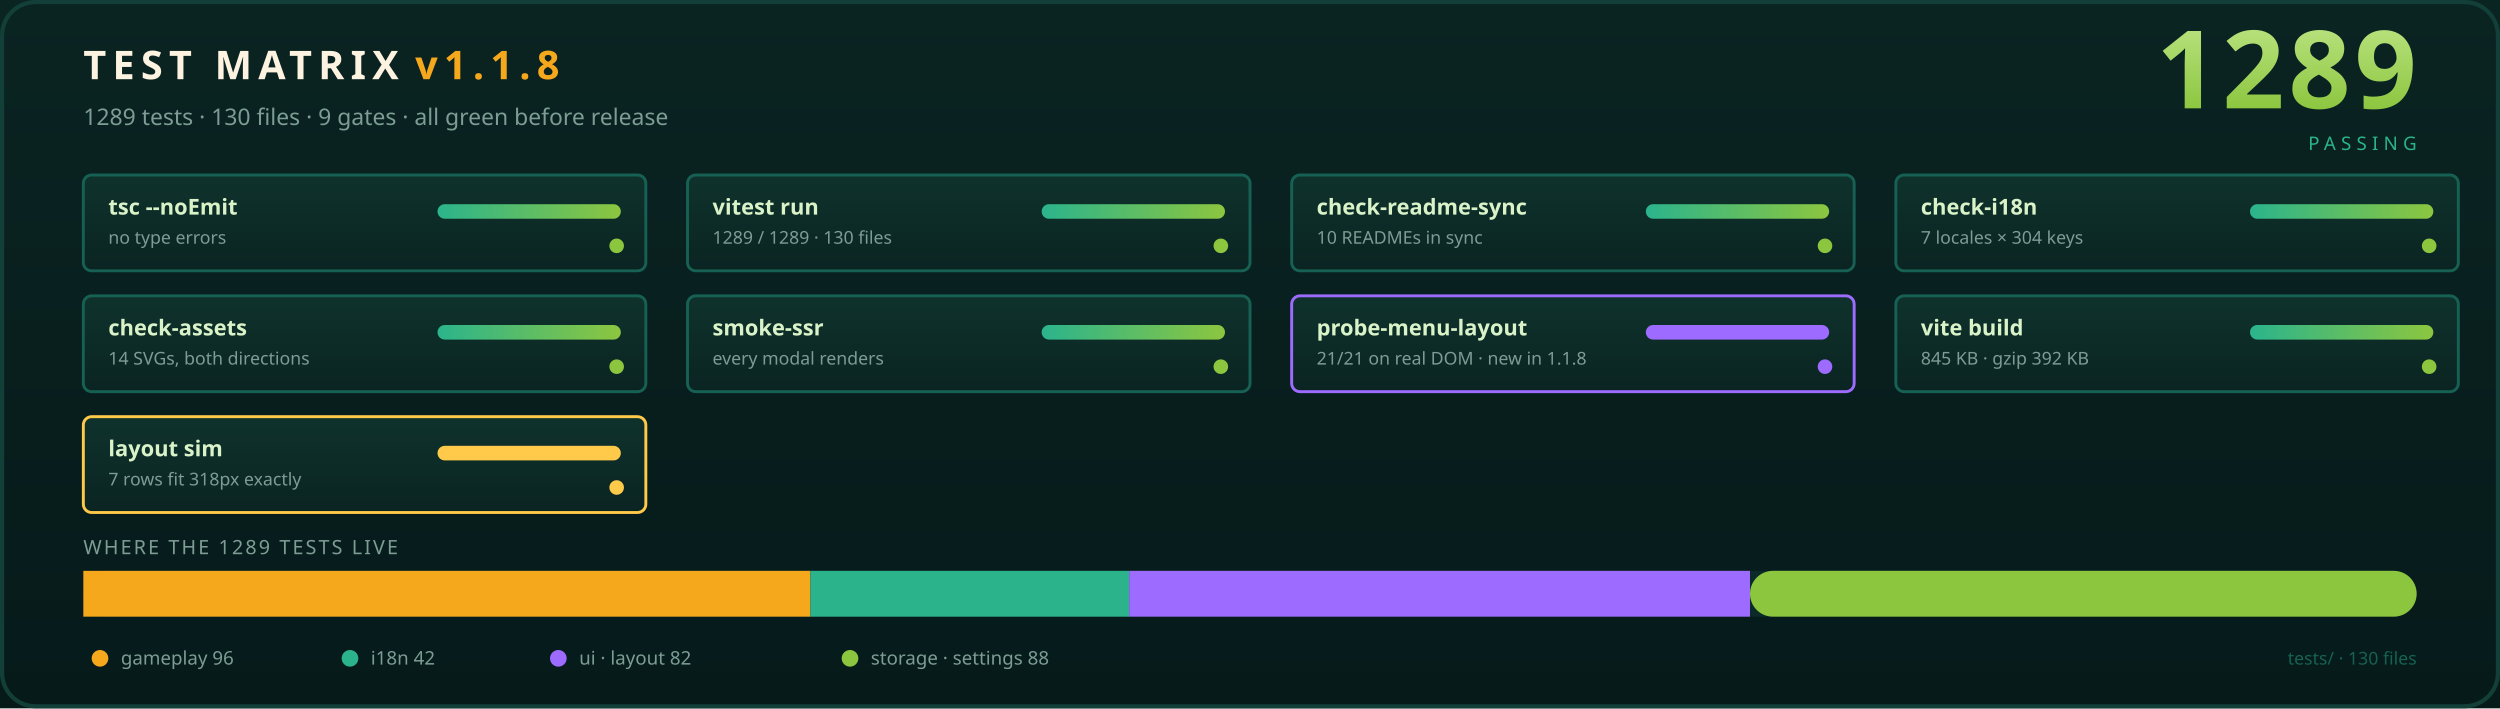
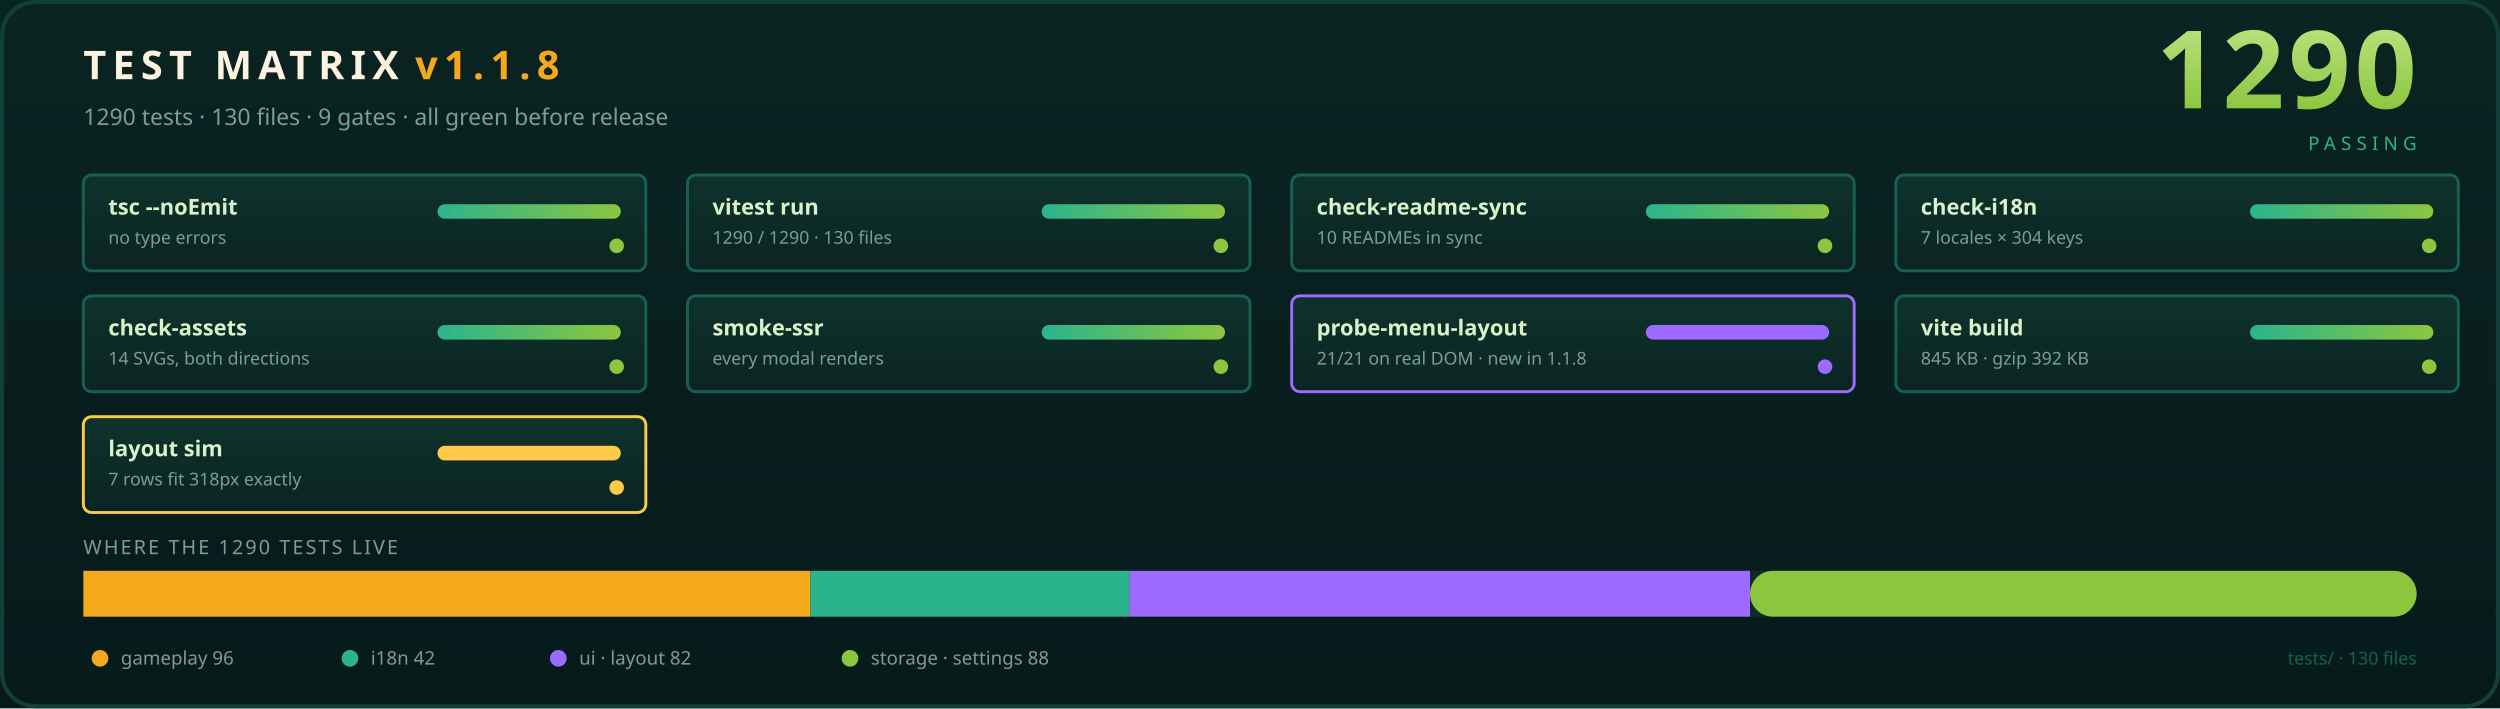
- <svg xmlns="http://www.w3.org/2000/svg" viewBox="0 0 1200 340" role="img" aria-label="Ma trận kiểm thử Lọ Chéo v1.1.8 — 1289 test trên 130 file, 9 cổng kiểm tra, phân bố theo nhóm (hoạt họa SMIL)">
+ <svg xmlns="http://www.w3.org/2000/svg" viewBox="0 0 1200 340" role="img" aria-label="Ma trận kiểm thử Lọ Chéo v1.1.8 — 1290 test trên 130 file, 9 cổng kiểm tra, phân bố theo nhóm (hoạt họa SMIL)">
  <defs>
    <filter id="tm-glow" x="-40%" y="-40%" width="180%" height="180%">
      <feGaussianBlur stdDeviation="4" result="b" />
      <feMerge>
        <feMergeNode in="b" />
        <feMergeNode in="SourceGraphic" />
      </feMerge>
    </filter>
    <linearGradient id="tmBg" x1="0" y1="0" x2="0" y2="1">
      <stop offset="0" stop-color="#0a2422" />
      <stop offset="1" stop-color="#061a1a" />
    </linearGradient>
    <linearGradient id="tmCard" x1="0" y1="0" x2="0" y2="1">
      <stop offset="0" stop-color="#0f322c" />
      <stop offset="1" stop-color="#0a2422" />
    </linearGradient>
    <linearGradient id="tmBar" x1="0" y1="0" x2="1" y2="0">
      <stop offset="0" stop-color="#2bb48c" />
      <stop offset="1" stop-color="#8cc63f" />
    </linearGradient>
    <linearGradient id="tmBig" x1="0" y1="0" x2="0" y2="1">
      <stop offset="0" stop-color="#b6e07a" />
      <stop offset="1" stop-color="#8cc63f" />
    </linearGradient>
  </defs>
  <rect width="1200" height="340" fill="url(#tmBg)" />
  <rect x="1" y="1" width="1198" height="338" rx="16" fill="none" stroke="#123f38" stroke-width="2" />
  <text x="40" y="38" font-family="'Arial Black','Bungee',sans-serif" font-weight="900" font-size="19" letter-spacing="3" fill="#fdf3e0">TEST MATRIX <tspan fill="#f5a81c">v1.1.8</tspan>
  </text>
-   <text x="40" y="60" font-family="system-ui,sans-serif" font-size="11" fill="#7d9d94">1289 tests · 130 files · 9 gates · all green before release</text>
-   <text x="1160" y="52" text-anchor="end" font-family="'Arial Black','Bungee',sans-serif" font-weight="900" font-size="52" fill="url(#tmBig)" letter-spacing="2">1289</text>
+   <text x="40" y="60" font-family="system-ui,sans-serif" font-size="11" fill="#7d9d94">1290 tests · 130 files · 9 gates · all green before release</text>
+   <text x="1160" y="52" text-anchor="end" font-family="'Arial Black','Bungee',sans-serif" font-weight="900" font-size="52" fill="url(#tmBig)" letter-spacing="2">1290</text>
  <text x="1160" y="72" text-anchor="end" font-family="system-ui,sans-serif" font-size="9" letter-spacing="2.5" fill="#2bb48c">PASSING</text>
  <g font-family="system-ui,sans-serif">
    <g transform="translate(40,84)">
      <rect width="270" height="46" rx="4" fill="url(#tmCard)" stroke="#166153" stroke-width="1.4" />
      <text x="12" y="19" font-size="10.5" fill="#d9f2c8" font-weight="700">tsc --noEmit</text>
      <text x="12" y="33" font-size="8.5" fill="#7d9d94">no type errors</text>
      <rect x="170" y="14" width="88" height="7" rx="3.5" fill="#0b2a28" />
      <rect x="170" y="14" width="88" height="7" rx="3.5" fill="url(#tmBar)">
        <animate attributeName="opacity" values="0.6;1;1;0.6" dur="9s" repeatCount="indefinite" />
      </rect>
      <circle cx="256" cy="34" r="3.5" fill="#8cc63f">
        <animate attributeName="opacity" values="1;0.3;1" dur="2.4s" repeatCount="indefinite" />
      </circle>
    </g>
    <g transform="translate(330,84)">
      <rect width="270" height="46" rx="4" fill="url(#tmCard)" stroke="#166153" stroke-width="1.4" />
      <text x="12" y="19" font-size="10.5" fill="#d9f2c8" font-weight="700">vitest run</text>
-       <text x="12" y="33" font-size="8.5" fill="#7d9d94">1289 / 1289 · 130 files</text>
+       <text x="12" y="33" font-size="8.5" fill="#7d9d94">1290 / 1290 · 130 files</text>
      <rect x="170" y="14" width="88" height="7" rx="3.5" fill="#0b2a28" />
      <rect x="170" y="14" width="88" height="7" rx="3.5" fill="url(#tmBar)">
        <animate attributeName="opacity" values="0.6;1;1;0.6" dur="9s" begin="0.6s" repeatCount="indefinite" />
      </rect>
      <circle cx="256" cy="34" r="3.5" fill="#8cc63f">
        <animate attributeName="opacity" values="1;0.3;1" dur="2.4s" begin="0.3s" repeatCount="indefinite" />
      </circle>
    </g>
    <g transform="translate(620,84)">
      <rect width="270" height="46" rx="4" fill="url(#tmCard)" stroke="#166153" stroke-width="1.4" />
      <text x="12" y="19" font-size="10.5" fill="#d9f2c8" font-weight="700">check-readme-sync</text>
      <text x="12" y="33" font-size="8.5" fill="#7d9d94">10 READMEs in sync</text>
      <rect x="170" y="14" width="88" height="7" rx="3.5" fill="#0b2a28" />
      <rect x="170" y="14" width="88" height="7" rx="3.5" fill="url(#tmBar)">
        <animate attributeName="opacity" values="0.6;1;1;0.6" dur="9s" begin="1.2s" repeatCount="indefinite" />
      </rect>
      <circle cx="256" cy="34" r="3.5" fill="#8cc63f">
        <animate attributeName="opacity" values="1;0.3;1" dur="2.4s" begin="0.6s" repeatCount="indefinite" />
      </circle>
    </g>
    <g transform="translate(910,84)">
      <rect width="270" height="46" rx="4" fill="url(#tmCard)" stroke="#166153" stroke-width="1.4" />
      <text x="12" y="19" font-size="10.5" fill="#d9f2c8" font-weight="700">check-i18n</text>
      <text x="12" y="33" font-size="8.5" fill="#7d9d94">7 locales × 304 keys</text>
      <rect x="170" y="14" width="88" height="7" rx="3.5" fill="#0b2a28" />
      <rect x="170" y="14" width="88" height="7" rx="3.5" fill="url(#tmBar)">
        <animate attributeName="opacity" values="0.6;1;1;0.6" dur="9s" begin="1.8s" repeatCount="indefinite" />
      </rect>
      <circle cx="256" cy="34" r="3.5" fill="#8cc63f">
        <animate attributeName="opacity" values="1;0.3;1" dur="2.4s" begin="0.9s" repeatCount="indefinite" />
      </circle>
    </g>
    <g transform="translate(40,142)">
      <rect width="270" height="46" rx="4" fill="url(#tmCard)" stroke="#166153" stroke-width="1.4" />
      <text x="12" y="19" font-size="10.5" fill="#d9f2c8" font-weight="700">check-assets</text>
      <text x="12" y="33" font-size="8.5" fill="#7d9d94">14 SVGs, both directions</text>
      <rect x="170" y="14" width="88" height="7" rx="3.5" fill="#0b2a28" />
      <rect x="170" y="14" width="88" height="7" rx="3.5" fill="url(#tmBar)">
        <animate attributeName="opacity" values="0.6;1;1;0.6" dur="9s" begin="2.4s" repeatCount="indefinite" />
      </rect>
      <circle cx="256" cy="34" r="3.5" fill="#8cc63f">
        <animate attributeName="opacity" values="1;0.3;1" dur="2.4s" begin="1.2s" repeatCount="indefinite" />
      </circle>
    </g>
    <g transform="translate(330,142)">
      <rect width="270" height="46" rx="4" fill="url(#tmCard)" stroke="#166153" stroke-width="1.4" />
      <text x="12" y="19" font-size="10.5" fill="#d9f2c8" font-weight="700">smoke-ssr</text>
      <text x="12" y="33" font-size="8.5" fill="#7d9d94">every modal renders</text>
      <rect x="170" y="14" width="88" height="7" rx="3.5" fill="#0b2a28" />
      <rect x="170" y="14" width="88" height="7" rx="3.5" fill="url(#tmBar)">
        <animate attributeName="opacity" values="0.6;1;1;0.6" dur="9s" begin="3s" repeatCount="indefinite" />
      </rect>
      <circle cx="256" cy="34" r="3.5" fill="#8cc63f">
        <animate attributeName="opacity" values="1;0.3;1" dur="2.4s" begin="1.5s" repeatCount="indefinite" />
      </circle>
    </g>
    <g transform="translate(620,142)">
      <rect width="270" height="46" rx="4" fill="url(#tmCard)" stroke="#9d6bff" stroke-width="1.4" />
      <text x="12" y="19" font-size="10.5" fill="#d9f2c8" font-weight="700">probe-menu-layout</text>
      <text x="12" y="33" font-size="8.5" fill="#7d9d94">21/21 on real DOM · new in 1.1.8</text>
      <rect x="170" y="14" width="88" height="7" rx="3.5" fill="#0b2a28" />
      <rect x="170" y="14" width="88" height="7" rx="3.5" fill="#9d6bff" />
      <circle cx="256" cy="34" r="3.5" fill="#9d6bff">
        <animate attributeName="opacity" values="1;0.3;1" dur="2.4s" begin="1.8s" repeatCount="indefinite" />
      </circle>
    </g>
    <g transform="translate(910,142)">
      <rect width="270" height="46" rx="4" fill="url(#tmCard)" stroke="#166153" stroke-width="1.4" />
      <text x="12" y="19" font-size="10.5" fill="#d9f2c8" font-weight="700">vite build</text>
      <text x="12" y="33" font-size="8.5" fill="#7d9d94">845 KB · gzip 392 KB</text>
      <rect x="170" y="14" width="88" height="7" rx="3.5" fill="#0b2a28" />
      <rect x="170" y="14" width="88" height="7" rx="3.5" fill="url(#tmBar)">
        <animate attributeName="opacity" values="0.6;1;1;0.6" dur="9s" begin="4.2s" repeatCount="indefinite" />
      </rect>
      <circle cx="256" cy="34" r="3.5" fill="#8cc63f">
        <animate attributeName="opacity" values="1;0.3;1" dur="2.4s" begin="2.1s" repeatCount="indefinite" />
      </circle>
    </g>
    <g transform="translate(40,200)">
      <rect width="270" height="46" rx="4" fill="url(#tmCard)" stroke="#ffc94a" stroke-width="1.4" />
      <text x="12" y="19" font-size="10.5" fill="#d9f2c8" font-weight="700">layout sim</text>
      <text x="12" y="33" font-size="8.5" fill="#7d9d94">7 rows fit 318px exactly</text>
      <rect x="170" y="14" width="88" height="7" rx="3.5" fill="#0b2a28" />
      <rect x="170" y="14" width="88" height="7" rx="3.5" fill="#ffc94a" />
      <circle cx="256" cy="34" r="3.5" fill="#ffc94a">
        <animate attributeName="opacity" values="1;0.3;1" dur="2.4s" begin="2.4s" repeatCount="indefinite" />
      </circle>
    </g>
  </g>
-   <text x="40" y="266" font-family="system-ui,sans-serif" font-size="9.5" letter-spacing="1" fill="#7d9d94">WHERE THE 1289 TESTS LIVE</text>
+   <text x="40" y="266" font-family="system-ui,sans-serif" font-size="9.5" letter-spacing="1" fill="#7d9d94">WHERE THE 1290 TESTS LIVE</text>
  <g transform="translate(40,274)">
    <rect width="1120" height="22" rx="11" fill="#0b2a28" />
    <rect x="0" y="0" width="349" height="22" fill="#f5a81c">
      <animate attributeName="opacity" values="0.55;1;1;0.55" dur="9s" begin="0s" repeatCount="indefinite" />
    </rect>
    <rect x="349" y="0" width="153" height="22" fill="#2bb48c">
      <animate attributeName="opacity" values="0.55;1;1;0.55" dur="9s" begin="0.8s" repeatCount="indefinite" />
    </rect>
    <rect x="502" y="0" width="298" height="22" fill="#9d6bff">
      <animate attributeName="opacity" values="0.55;1;1;0.55" dur="9s" begin="1.6s" repeatCount="indefinite" />
    </rect>
    <rect x="800" y="0" width="320" height="22" rx="11" fill="#8cc63f">
      <animate attributeName="opacity" values="0.55;1;1;0.55" dur="9s" begin="2.4s" repeatCount="indefinite" />
    </rect>
  </g>
  <g font-family="system-ui,sans-serif" font-size="9" fill="#7d9d94">
    <circle cx="48" cy="316" r="4" fill="#f5a81c" />
    <text x="58" y="319">gameplay 96</text>
    <circle cx="168" cy="316" r="4" fill="#2bb48c" />
    <text x="178" y="319">i18n 42</text>
    <circle cx="268" cy="316" r="4" fill="#9d6bff" />
    <text x="278" y="319">ui · layout 82</text>
    <circle cx="408" cy="316" r="4" fill="#8cc63f" />
    <text x="418" y="319">storage · settings 88</text>
  </g>
  <text x="1160" y="319" text-anchor="end" font-family="system-ui,sans-serif" font-size="8.5" fill="#166153">tests/ · 130 files</text>
</svg>
